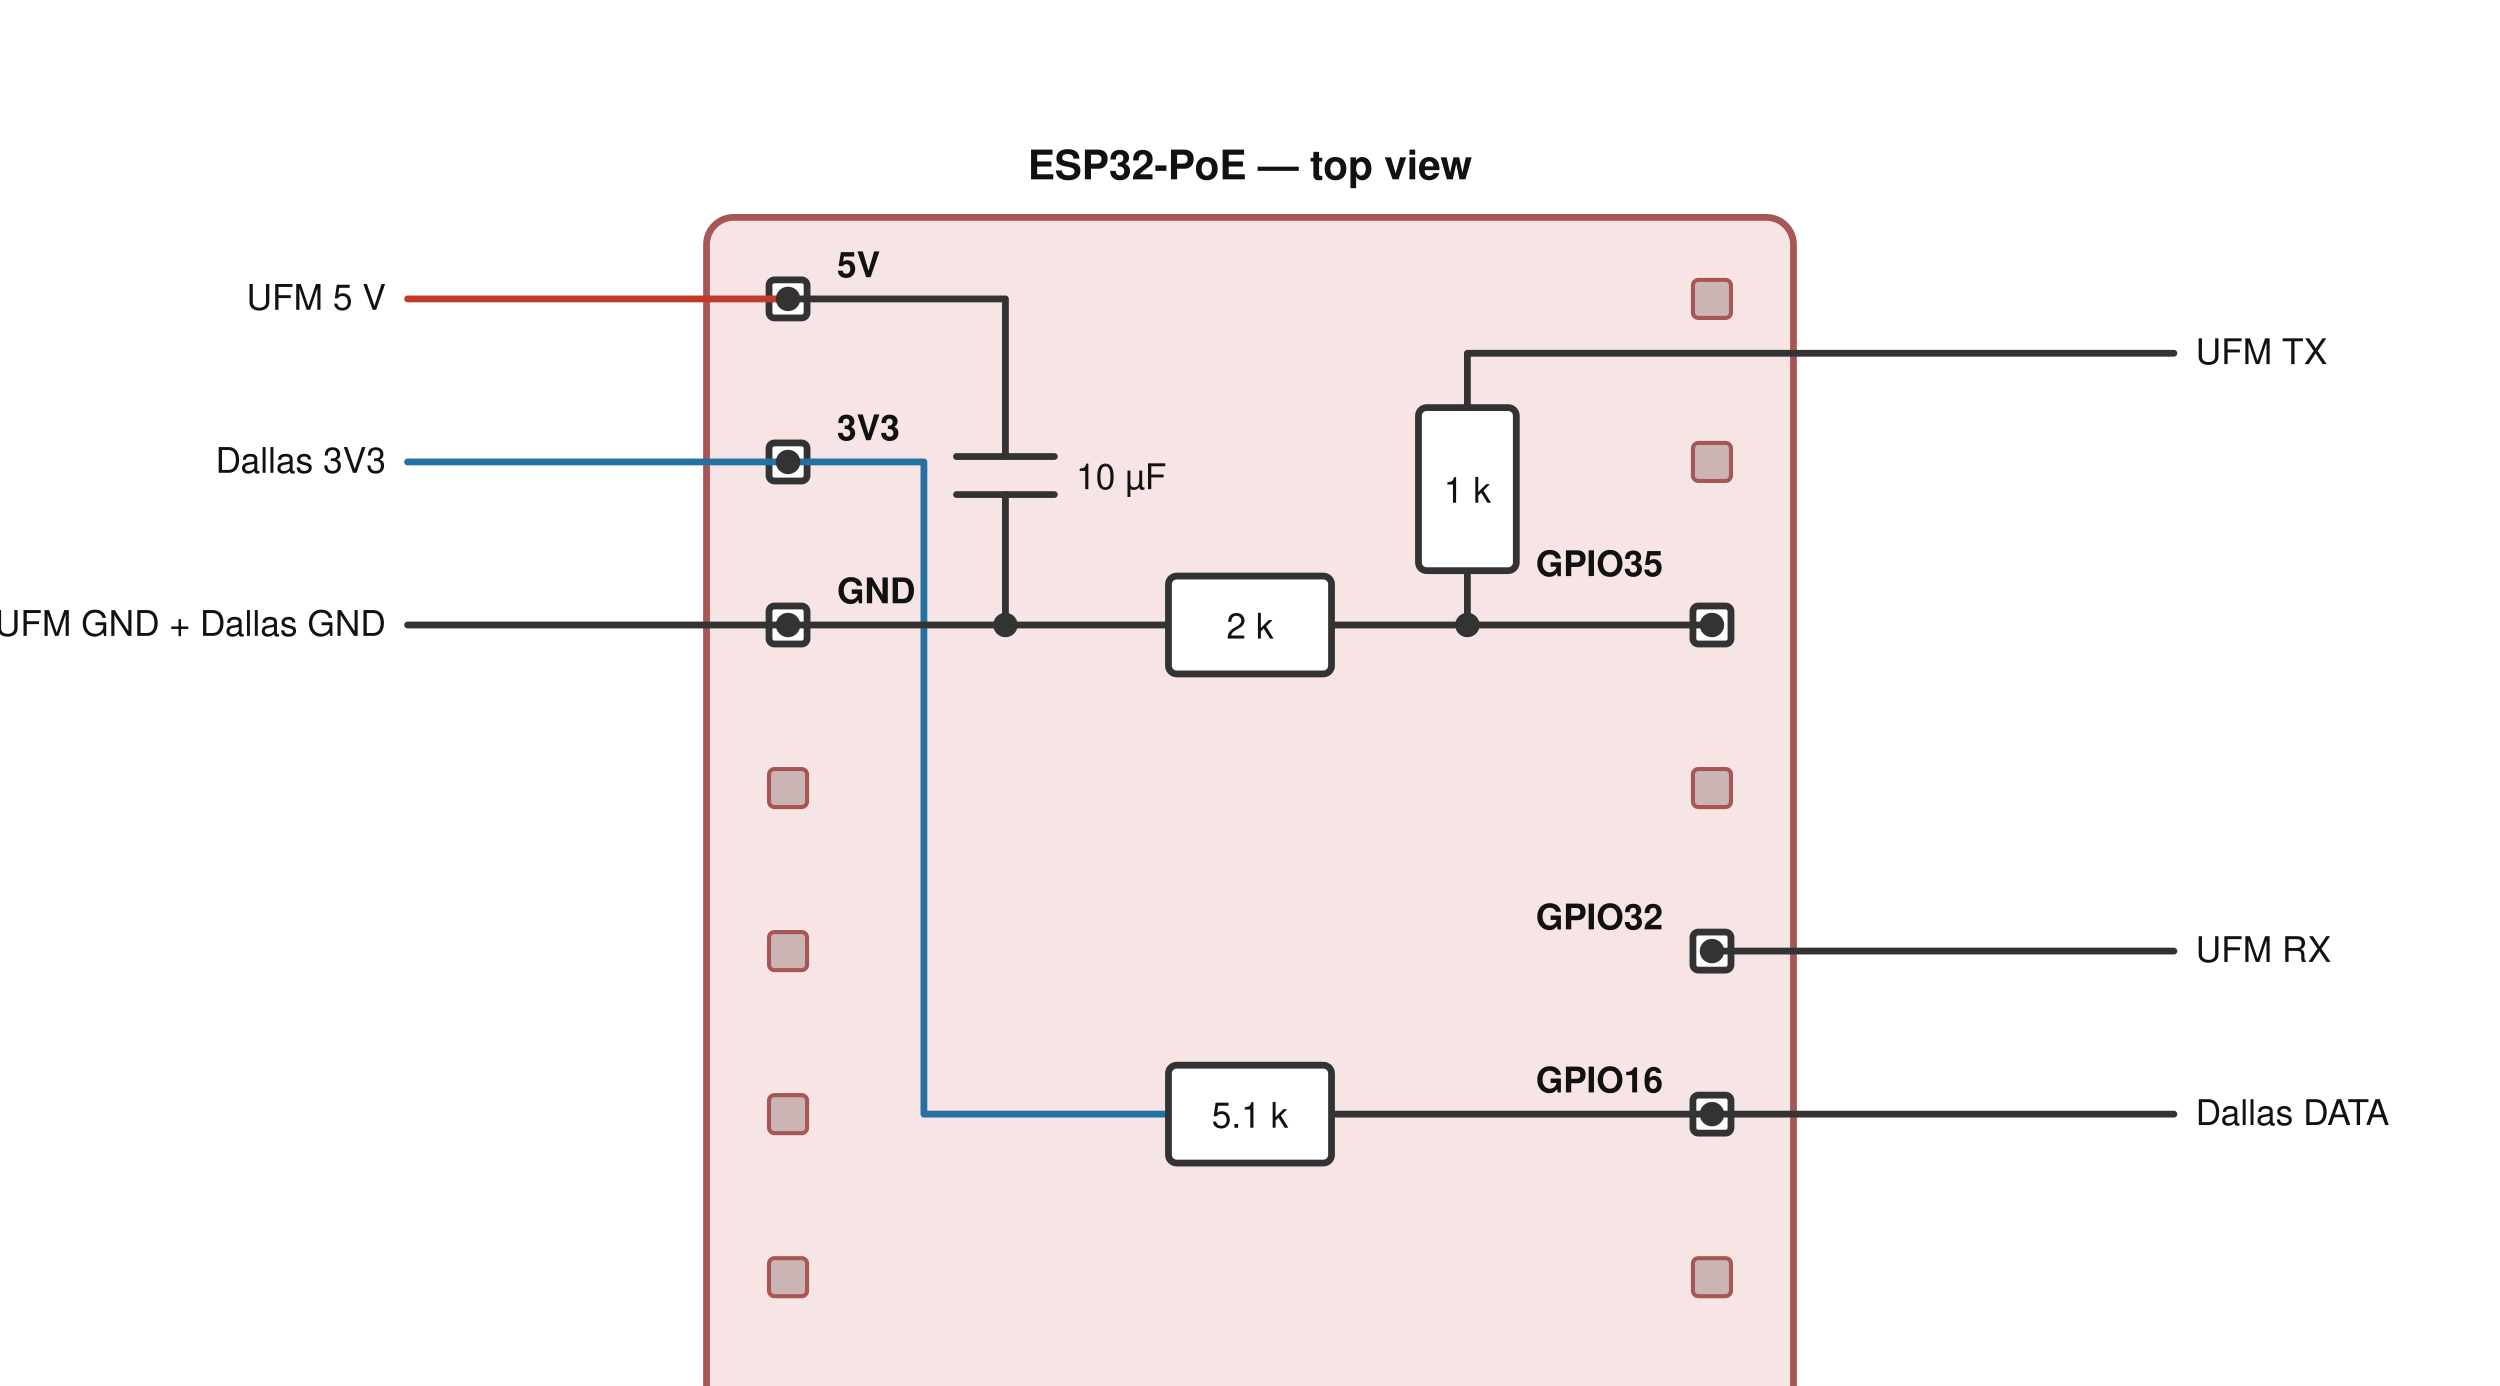
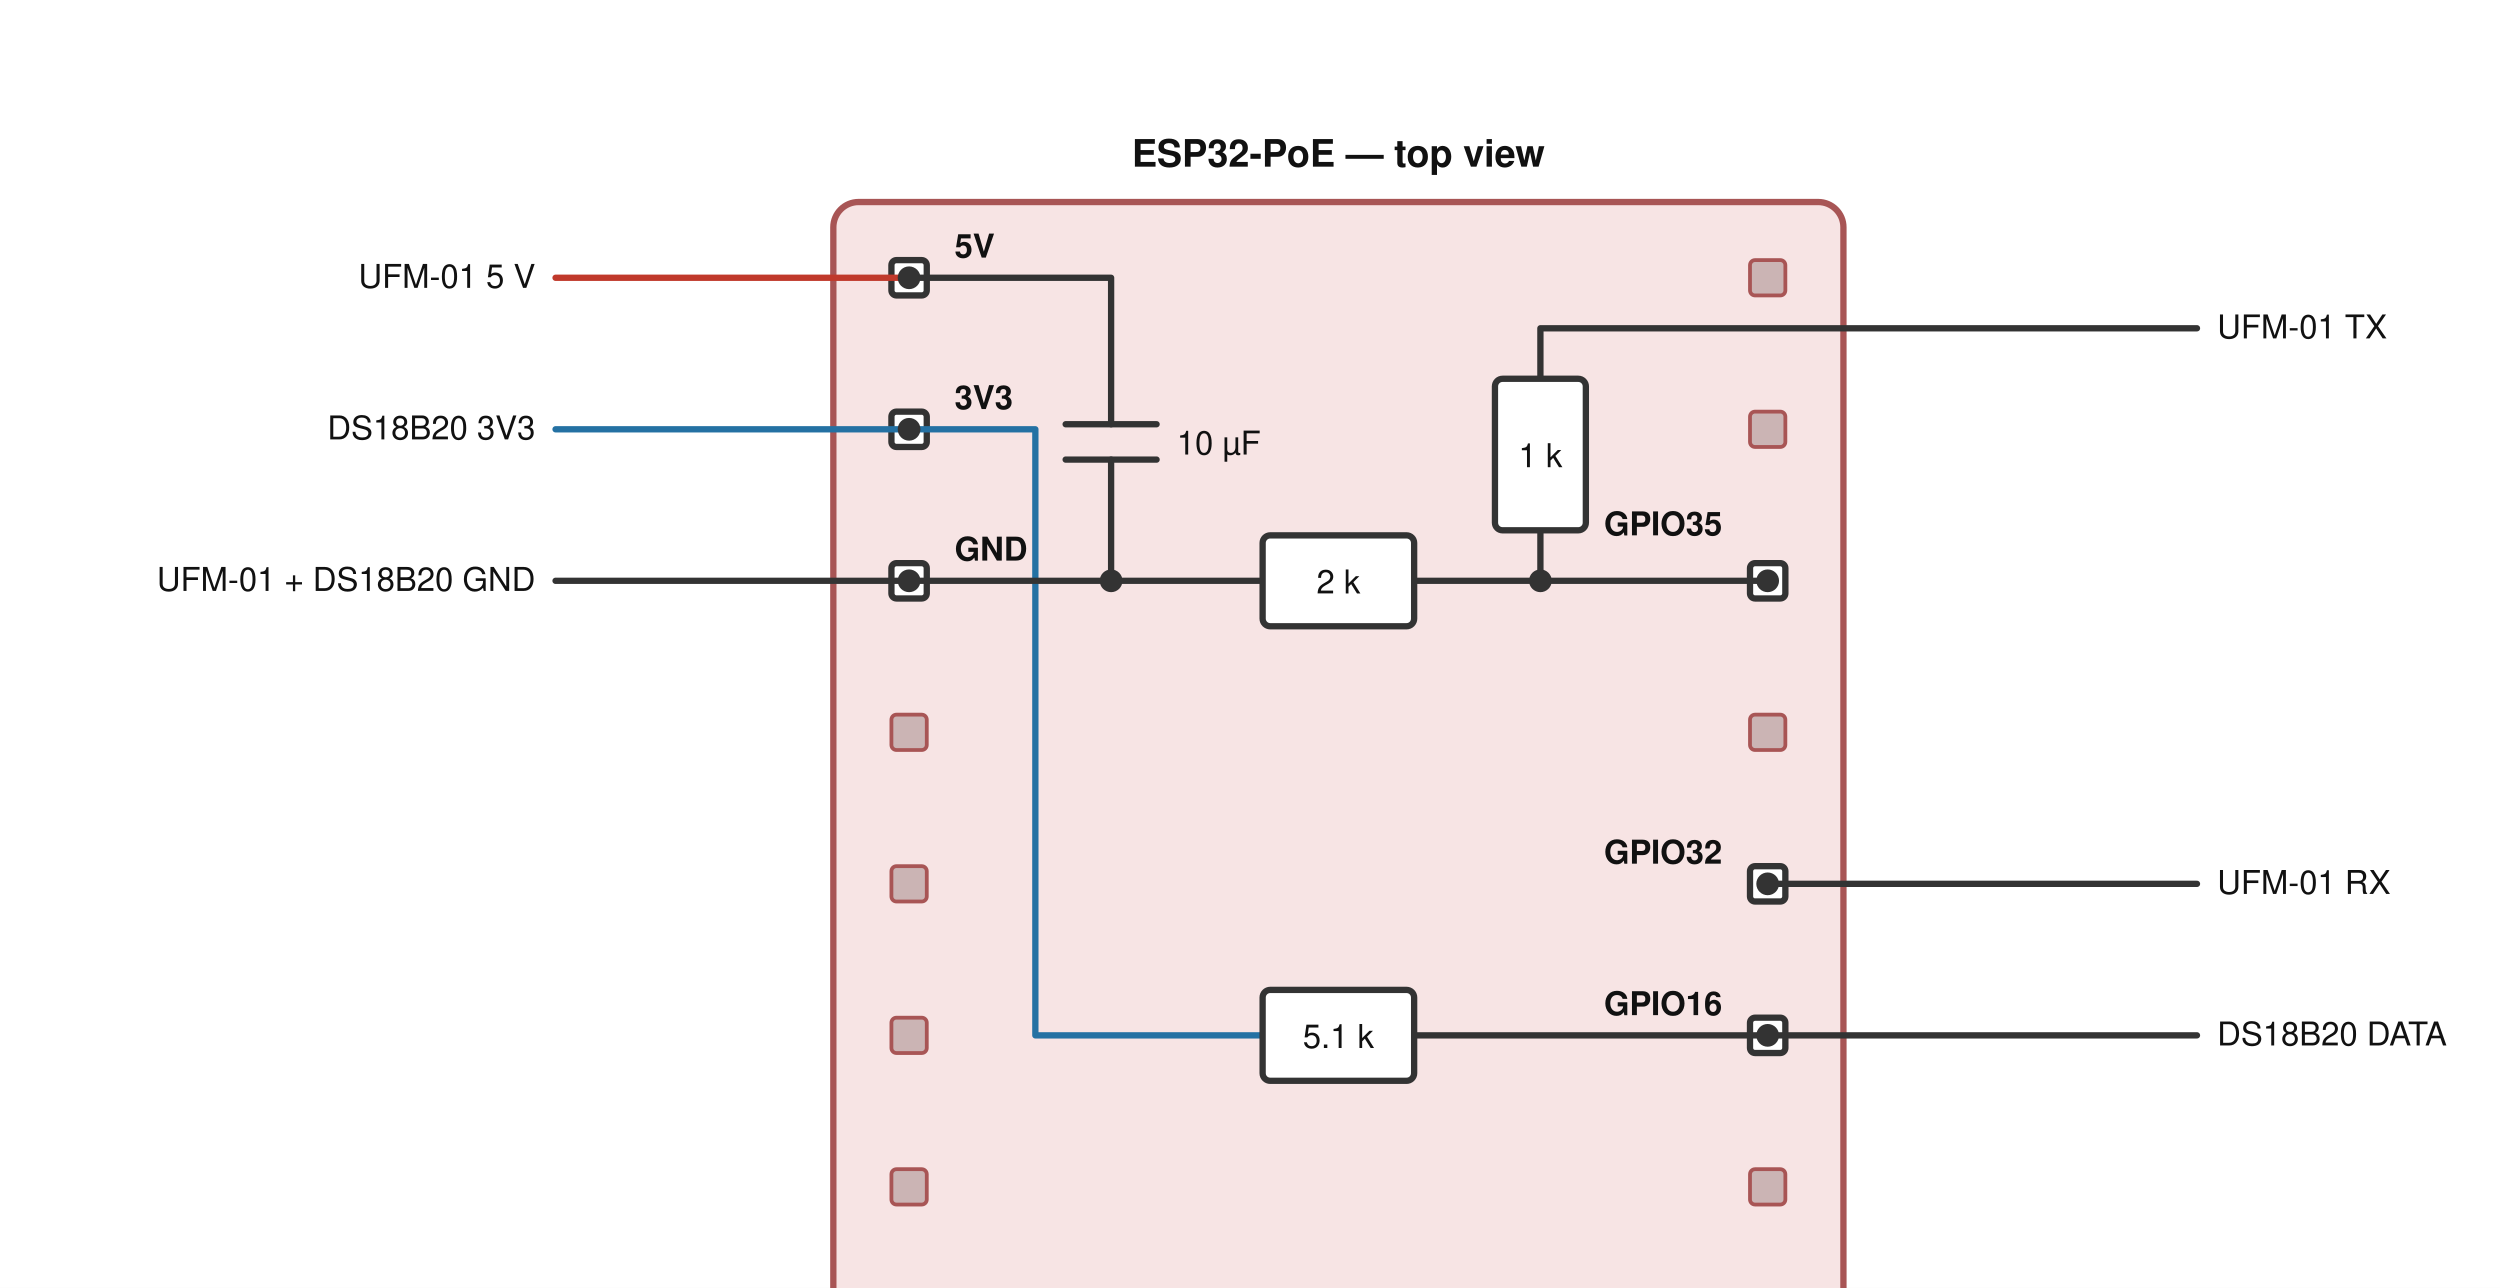
- <svg xmlns="http://www.w3.org/2000/svg" width="920" height="510" viewBox="0 0 920 510" font-family="Helvetica, Arial, sans-serif">
-   <rect width="920" height="510" fill="#ffffff" />
+ <svg xmlns="http://www.w3.org/2000/svg" width="990" height="510" viewBox="-70 0 990 510" font-family="Helvetica, Arial, sans-serif">
+   <rect x="-70" y="0" width="990" height="510" fill="#ffffff" />
  <path d="M270,80 L650,80 A10,10 0 0 1 660,90 L660,550 L260,550 L260,90 A10,10 0 0 1 270,80 Z" fill="#f7e4e4" stroke="#a85555" stroke-width="2.5" />
  <text x="460" y="66" font-size="15" font-weight="bold" fill="#111" text-anchor="middle">ESP32-PoE — top view</text>
  <g fill="#cbb4b4" stroke="#a85555" stroke-width="1.5">
    <rect x="283" y="283" width="14" height="14" rx="2" />
    <rect x="283" y="343" width="14" height="14" rx="2" />
    <rect x="283" y="403" width="14" height="14" rx="2" />
    <rect x="283" y="463" width="14" height="14" rx="2" />
    <rect x="623" y="103" width="14" height="14" rx="2" />
    <rect x="623" y="163" width="14" height="14" rx="2" />
    <rect x="623" y="283" width="14" height="14" rx="2" />
    <rect x="623" y="463" width="14" height="14" rx="2" />
  </g>
  <g fill="#ffffff" stroke="#333" stroke-width="2.5">
    <rect x="283" y="103" width="14" height="14" rx="2" />
    <rect x="283" y="163" width="14" height="14" rx="2" />
    <rect x="283" y="223" width="14" height="14" rx="2" />
    <rect x="623" y="223" width="14" height="14" rx="2" />
    <rect x="623" y="343" width="14" height="14" rx="2" />
    <rect x="623" y="403" width="14" height="14" rx="2" />
  </g>
  <g font-size="13" font-weight="bold" fill="#111">
    <text x="308" y="102">5V</text>
    <text x="308" y="162">3V3</text>
    <text x="308" y="222">GND</text>
  </g>
  <g font-size="13" font-weight="bold" fill="#111" text-anchor="end">
    <text x="612" y="212">GPIO35</text>
    <text x="612" y="342">GPIO32</text>
    <text x="612" y="402">GPIO16</text>
  </g>
  <g stroke-width="2.5" fill="none" stroke-linecap="round" stroke-linejoin="round">
    <path d="M290,110 L150,110" stroke="#c0392b" />
    <path d="M290,170 L150,170" stroke="#2471a3" />
    <path d="M290,170 L340,170 L340,410 L430,410" stroke="#2471a3" />
    <path d="M290,230 L150,230" stroke="#333" />
    <path d="M290,230 L430,230" stroke="#333" />
    <path d="M490,230 L630,230" stroke="#333" />
    <path d="M540,230 L540,210" stroke="#333" />
    <path d="M540,150 L540,130 L800,130" stroke="#333" />
    <path d="M290,110 L370,110 L370,168" stroke="#333" />
    <path d="M370,182 L370,230" stroke="#333" />
    <path d="M630,350 L800,350" stroke="#333" />
    <path d="M490,410 L630,410" stroke="#333" />
    <path d="M630,410 L800,410" stroke="#333" />
  </g>
  <g stroke="#333" stroke-width="2.5" stroke-linecap="round">
    <line x1="352" y1="168" x2="388" y2="168" />
    <line x1="352" y1="182" x2="388" y2="182" />
  </g>
  <text x="396" y="180" font-size="13" fill="#111">10 µF</text>
  <g fill="#ffffff" stroke="#333" stroke-width="2.5">
    <rect x="430" y="212" width="60" height="36" rx="3" />
    <rect x="522" y="150" width="36" height="60" rx="3" />
    <rect x="430" y="392" width="60" height="36" rx="3" />
  </g>
  <g font-size="13" fill="#111">
    <text x="460" y="235" text-anchor="middle">2 k</text>
    <text x="540" y="185" text-anchor="middle">1 k</text>
    <text x="460" y="415" text-anchor="middle">5.1 k</text>
  </g>
  <g fill="#333">
    <circle cx="290" cy="110" r="4.5" />
    <circle cx="290" cy="170" r="4.5" />
    <circle cx="290" cy="230" r="4.5" />
    <circle cx="370" cy="230" r="4.5" />
    <circle cx="540" cy="230" r="4.5" />
    <circle cx="630" cy="230" r="4.5" />
    <circle cx="630" cy="350" r="4.5" />
    <circle cx="630" cy="410" r="4.5" />
  </g>
  <g font-size="13" fill="#111" text-anchor="end">
-     <text x="142" y="114">UFM 5 V</text>
-     <text x="142" y="174">Dallas 3V3</text>
-     <text x="142" y="234">UFM GND + Dallas GND</text>
+     <text x="142" y="114">UFM-01 5 V</text>
+     <text x="142" y="174">DS18B20 3V3</text>
+     <text x="142" y="234">UFM-01 + DS18B20 GND</text>
  </g>
  <g font-size="13" fill="#111">
-     <text x="808" y="134">UFM TX</text>
-     <text x="808" y="354">UFM RX</text>
-     <text x="808" y="414">Dallas DATA</text>
+     <text x="808" y="134">UFM-01 TX</text>
+     <text x="808" y="354">UFM-01 RX</text>
+     <text x="808" y="414">DS18B20 DATA</text>
  </g>
</svg>
